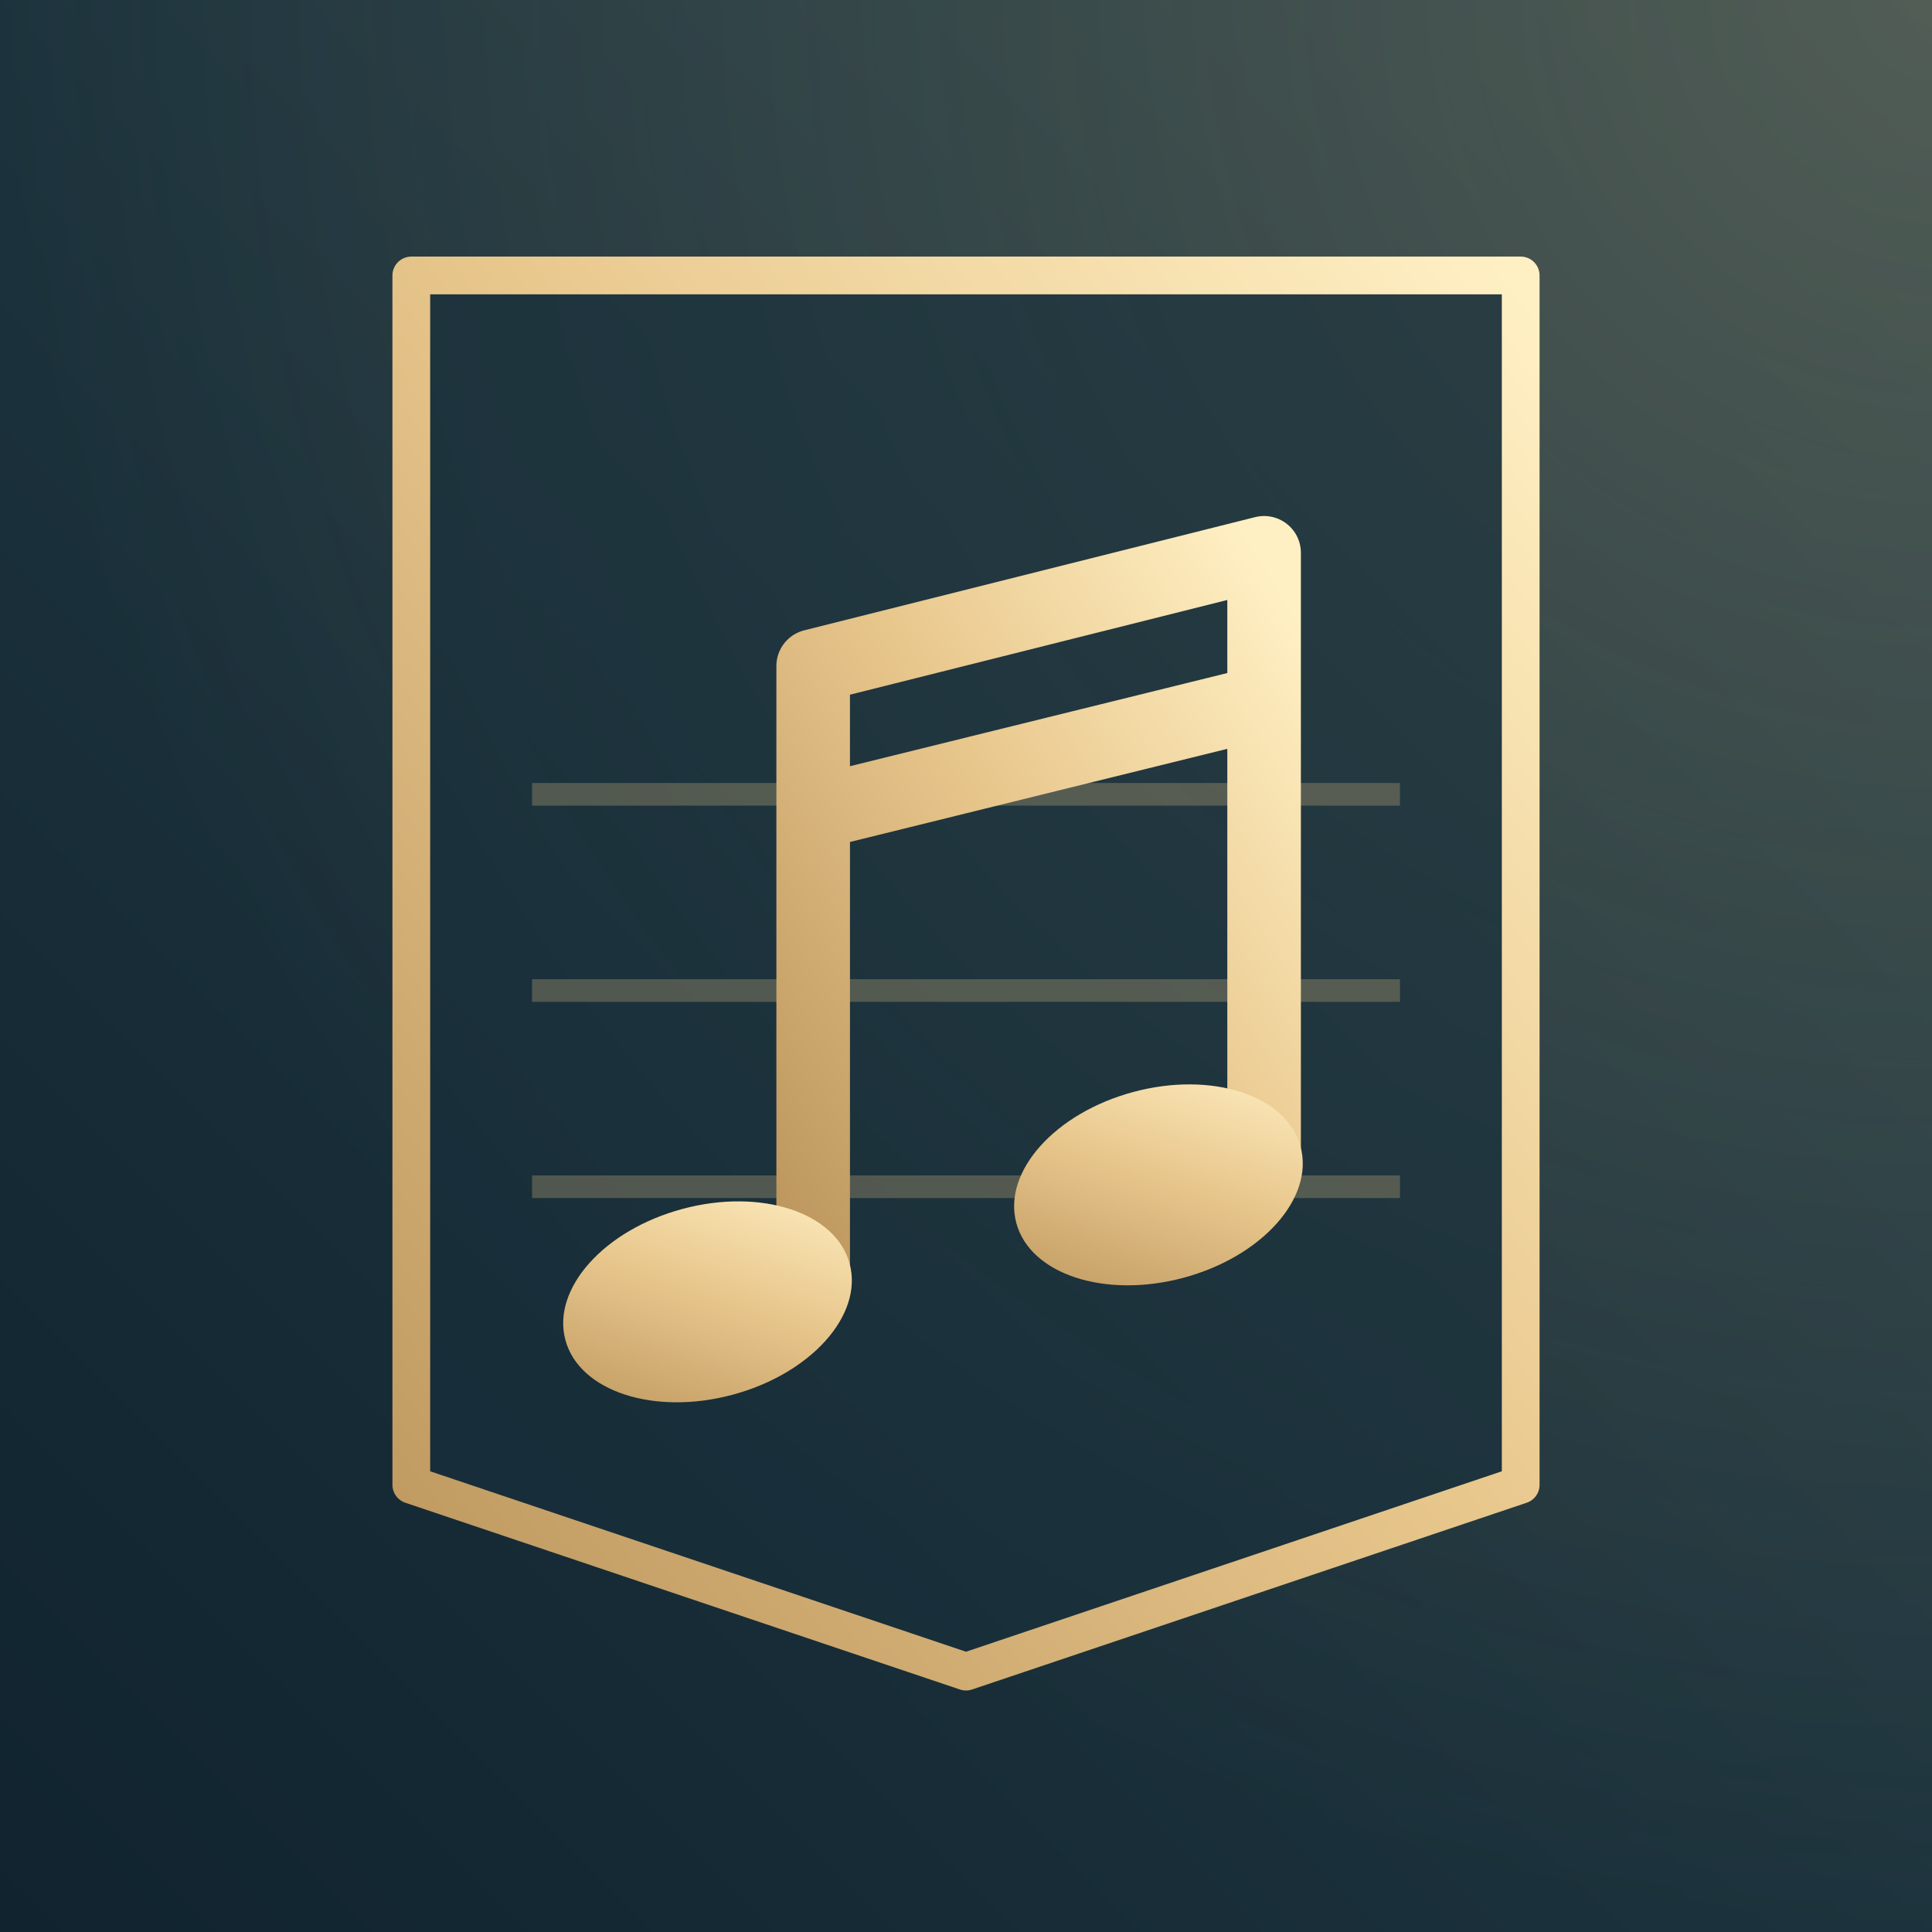
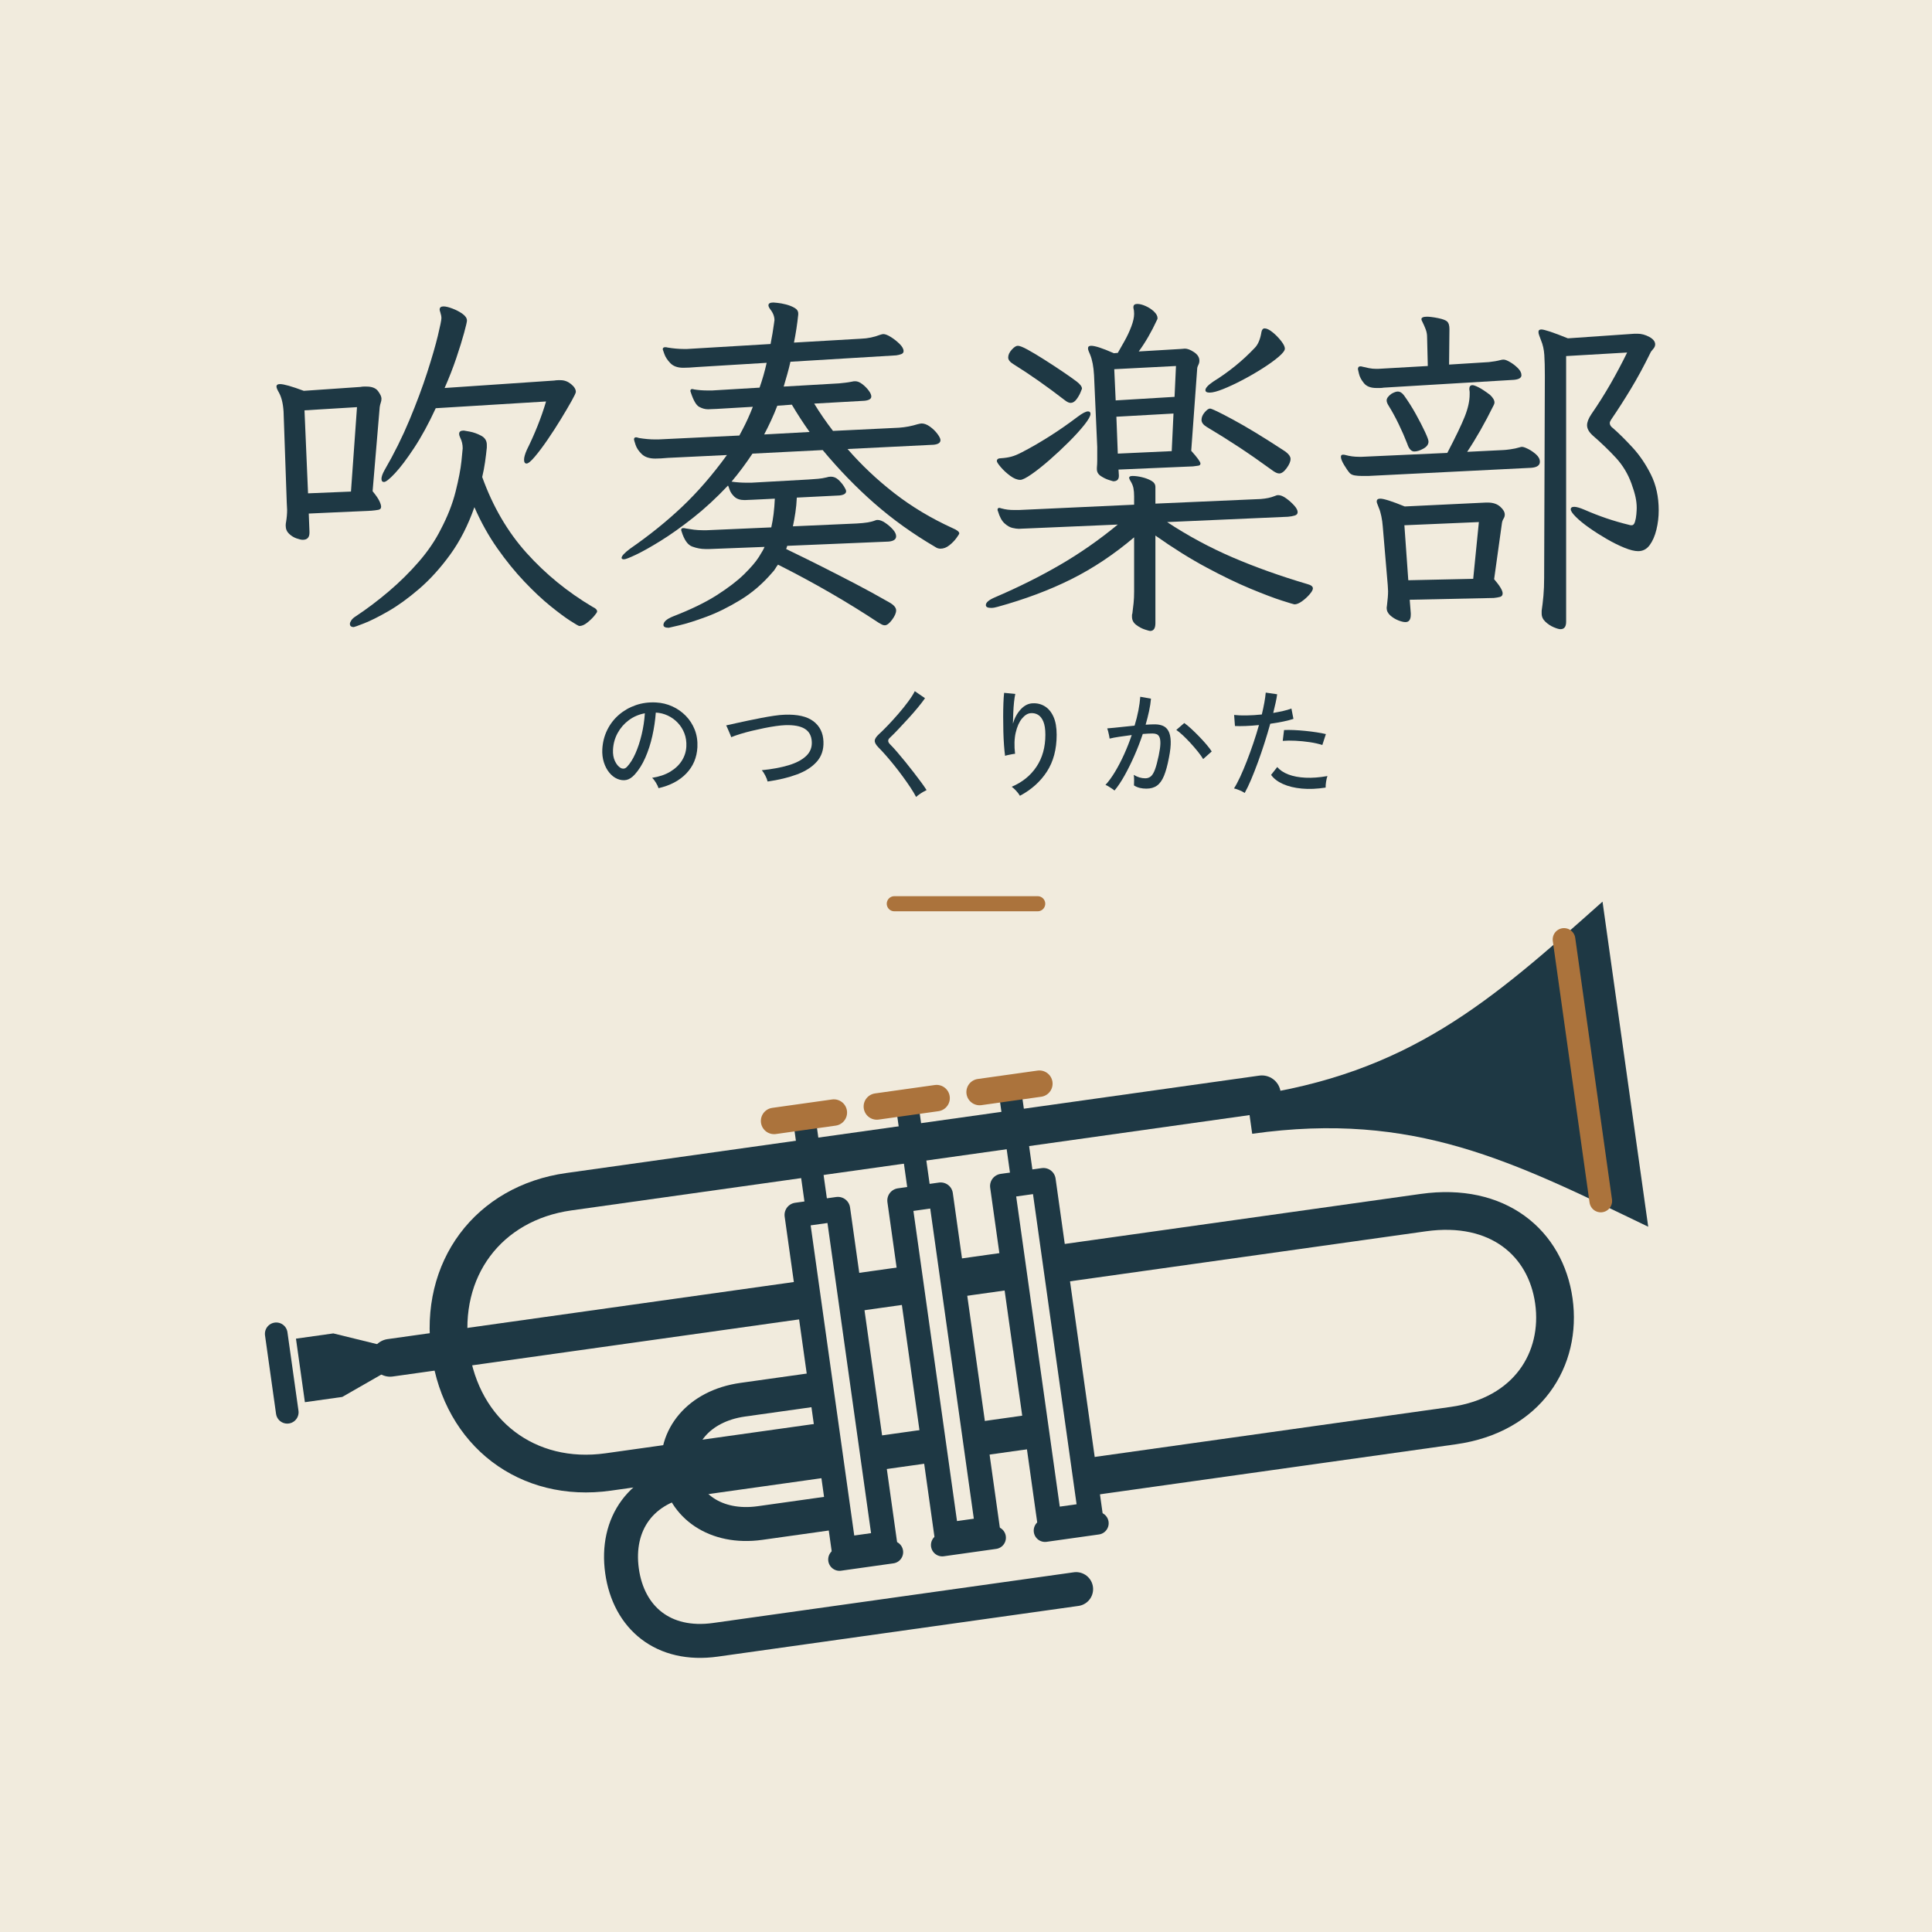
<svg xmlns="http://www.w3.org/2000/svg" width="1024" height="1024" viewBox="0 0 1024 1024">
-   <defs>
-     <linearGradient id="night" x1="0" y1="1" x2="1" y2="0">
-       <stop stop-color="#10232f" />
-       <stop offset="1" stop-color="#29434b" />
-     </linearGradient>
-     <radialGradient id="warm" cx="1" cy="0" r="1">
-       <stop stop-color="#d7b478" stop-opacity=".23" />
-       <stop offset="1" stop-color="#d7b478" stop-opacity="0" />
-     </radialGradient>
-     <linearGradient id="gold" x1="0" y1="1" x2="1" y2="0">
-       <stop stop-color="#bc965d" />
-       <stop offset=".55" stop-color="#e9c88e" />
-       <stop offset="1" stop-color="#fff0c4" />
-     </linearGradient>
-   </defs>
-   <path d="M0 0h1024v1024H0Z" fill="url(#night)" />
-   <path d="M0 0h1024v1024H0Z" fill="url(#warm)" />
-   <path d="M218 146h588v641l-294 99-294-99Z" fill="#18303b" fill-opacity=".6" stroke="url(#gold)" stroke-width="20" stroke-linejoin="round" />
-   <path d="M282 421h460m-460 104h460m-460 104h460" fill="none" stroke="#ddbd85" stroke-opacity=".28" stroke-width="12" />
-   <path d="M431 679V353l239-60v324M431 431l239-59" fill="none" stroke="url(#gold)" stroke-width="39" stroke-linecap="round" stroke-linejoin="round" />
-   <ellipse cx="375" cy="690" rx="78" ry="51" fill="url(#gold)" transform="rotate(-15 375 690)" />
-   <ellipse cx="614" cy="628" rx="78" ry="51" fill="url(#gold)" transform="rotate(-15 614 628)" />
+   <path d="M0 0h1024v1024H0z" fill="#F1EBDD" />
+   <path d="M529 530 840 549Q830 515 816.0 480.0Q802 445 786 413Q782 404 780.0 397.0Q778 390 778 385Q778 374 785 374Q792 374 808.5 393.5Q825 413 844.5 441.5Q864 470 882.0 499.5Q900 529 912.0 550.5Q924 572 924 576Q924 587 910.5 598.0Q897 609 881 609Q878 609 873.5 609.0Q869 609 863 608L554 587Q573 630 587.0 671.5Q601 713 609.0 742.5Q617 772 617 777Q617 787 604.5 796.0Q592 805 576.0 811.0Q560 817 551 817Q540 817 540 808Q540 806 542 800Q545 791 545 784Q545 776 535.0 734.5Q525 693 505.0 631.0Q485 569 455.0 497.0Q425 425 385 356Q376 340 376 331Q376 322 383 322Q391 322 414.0 346.5Q437 371 468.0 418.0Q499 465 529 530ZM171 233 347 241Q359 242 367.0 243.5Q375 245 375 252Q375 258 370.0 268.5Q365 279 351 296L371 533Q372 540 374.0 545.5Q376 551 376 557Q376 565 366.5 578.0Q357 591 334 591Q330 591 326.0 591.0Q322 591 317 590L157 579Q106 598 90 598Q80 598 80 591Q80 586 87 574Q98 554 100 520L109 263Q109 258 109.5 253.0Q110 248 110 243Q110 227 107 209Q106 205 106 199Q106 185 115.5 176.0Q125 167 136.5 163.0Q148 159 154 159Q173 159 173 179V182ZM307 533 290 295 169 290 159 524ZM673 419V427Q673 444 657.0 452.5Q641 461 625.0 464.0Q609 467 608 467Q595 467 595 458Q595 453 598 447Q605 433 605 417Q605 415 601.5 381.0Q598 347 585.0 295.0Q572 243 543 188Q520 142 481.5 97.5Q443 53 396.5 13.5Q350 -26 303 -57Q295 -62 291.0 -68.0Q287 -74 287 -78Q287 -87 298 -87Q300 -87 327.0 -76.5Q354 -66 395.0 -42.5Q436 -19 482.0 20.5Q528 60 569.5 117.0Q611 174 638 251Q666 187 703.0 134.5Q740 82 779.0 41.0Q818 0 852.0 -27.5Q886 -55 908.5 -69.5Q931 -84 934 -84Q944 -84 955.5 -75.0Q967 -66 975.5 -56.0Q984 -46 984 -43Q984 -36 971 -30Q865 33 785.0 122.0Q705 211 660 336Q665 357 668.0 378.0Q671 399 673 419Z" transform="translate(131.500 316) scale(0.188 -0.188)" fill="#1E3844" />
+   <path d="M504 142 790 154Q811 156 811 169Q811 178 801.5 188.5Q792 199 780.0 207.0Q768 215 759 215Q755 215 753 214Q743 210 730.5 208.0Q718 206 700 205L520 197Q524 216 527.0 236.0Q530 256 531 278L651 284Q670 286 670 296Q670 300 664.0 309.5Q658 319 648.5 328.0Q639 337 627 337Q624 337 621.0 336.5Q618 336 615 335Q603 332 591.0 331.0Q579 330 564 329L403 320H389Q368 320 347 323Q363 342 377.5 361.5Q392 381 406 402L604 412Q673 329 750.0 261.5Q827 194 921 139Q928 134 936 134Q949 134 961.0 143.5Q973 153 981.0 164.0Q989 175 989 177Q989 184 970 192Q880 233 806.5 290.0Q733 347 674 415L917 427Q936 429 936 440Q936 446 927.5 457.5Q919 469 906.5 478.0Q894 487 883 487Q880 487 872 485Q859 481 846.0 478.5Q833 476 819 475L633 466Q603 505 580 543L722 551Q741 553 741 563Q741 570 733.5 580.0Q726 590 715.5 598.0Q705 606 696 606Q690 606 687 605Q677 603 668.5 602.0Q660 601 650 600L494 591Q499 608 504.0 625.5Q509 643 513 661L811 679Q819 680 825.5 682.5Q832 685 832 691Q832 700 821.0 711.0Q810 722 796.5 730.5Q783 739 775 739Q772 739 766 737Q740 727 713 726L523 715Q531 755 535 794V797Q535 807 524.5 813.0Q514 819 500.5 822.5Q487 826 476.0 827.0Q465 828 465 828Q451 828 451 820Q451 816 456 809Q468 794 468 778Q468 777 467.5 775.0Q467 773 467 771Q465 756 462.5 741.0Q460 726 457 711L222 697H211Q202 697 190.5 698.0Q179 699 167 701Q164 702 160 702Q153 702 153 696Q153 696 157.5 683.0Q162 670 174.5 657.0Q187 644 211 644Q219 644 228.0 644.5Q237 645 249 646L446 658Q442 640 437.0 622.5Q432 605 426 588L292 580H280Q259 580 241 583Q239 584 236 584Q231 584 231 579Q231 577 232 575Q243 541 255.5 534.0Q268 527 281 527Q286 527 292.0 527.5Q298 528 305 528L407 534Q394 500 377 468L369 453L141 442H130Q121 442 109.5 443.0Q98 444 86 446Q80 448 78 448Q72 448 72 442Q72 440 76.5 426.5Q81 413 94.0 400.5Q107 388 132 388Q139 388 148.0 388.5Q157 389 168 390L334 398Q273 314 207.5 252.0Q142 190 61 134Q37 116 37 108Q37 104 44 104Q50 104 77.5 117.0Q105 130 147.0 156.0Q189 182 238.5 221.0Q288 260 337 312Q338 311 341.5 300.5Q345 290 355.0 280.5Q365 271 384 271Q389 271 395.0 271.5Q401 272 408 272L469 275Q467 229 459 194L277 186H266Q253 186 241.0 187.5Q229 189 218 191Q215 192 211 192Q205 192 205 187Q205 185 206 183Q217 147 236.0 140.0Q255 133 273 133H285L440 139Q437 131 424.0 110.5Q411 90 382.5 62.0Q354 34 305.5 3.0Q257 -28 182 -57Q155 -68 155 -81Q155 -89 170 -89Q170 -89 200.0 -82.0Q230 -75 276.0 -58.0Q322 -41 372.0 -10.5Q422 20 462 67Q467 72 470.5 78.0Q474 84 478 89Q629 13 762 -75Q767 -78 771.0 -80.0Q775 -82 779 -82Q788 -82 799.5 -66.5Q811 -51 811 -40Q811 -28 791 -17Q742 11 697.0 34.5Q652 58 604.5 82.0Q557 106 501 133ZM567 463 439 456Q449 475 458.5 495.5Q468 516 476 537L517 540Q540 501 567 463Z" transform="translate(322.500 316) scale(0.188 -0.188)" fill="#1E3844" />
+   <path d="M422 357 632 366Q641 367 647.0 368.0Q653 369 653 374Q653 381 627 410L644 644Q645 648 647.5 653.0Q650 658 650 664Q650 678 635.0 688.0Q620 698 609 698Q606 698 603.5 697.5Q601 697 597 697L479 690Q507 728 531 780Q532 781 532 784Q532 793 522.0 802.5Q512 812 498.5 818.0Q485 824 475 824Q464 824 464 815V813Q465 809 465.5 805.0Q466 801 466 796Q466 781 458.0 760.0Q450 739 439.0 719.5Q428 700 420 686L409 685Q384 696 368.5 701.0Q353 706 345 706Q336 706 336 699Q336 695 338.0 690.5Q340 686 342 681Q351 659 353 623L362 421V402Q362 392 362.0 382.5Q362 373 361 362V358Q361 346 372.5 338.5Q384 331 395.5 327.5Q407 324 407 324Q423 324 423 339V341ZM891 698Q891 706 880.5 719.5Q870 733 856.5 744.0Q843 755 834 755Q827 755 825 745Q820 714 806 700Q755 646 689 605Q667 590 667 581Q667 574 679 574Q692 574 717.0 584.0Q742 594 771.5 609.5Q801 625 828.5 642.5Q856 660 873.5 675.0Q891 690 891 698ZM287 545Q296 545 303.5 555.0Q311 565 315.0 575.0Q319 585 319 585Q319 594 303 606Q287 618 262.5 634.5Q238 651 212.0 667.5Q186 684 166.0 695.0Q146 706 138 706Q131 706 121.0 695.0Q111 684 111 673Q111 663 126 654Q195 611 270 553Q280 545 287 545ZM584 649 580 562 414 552 410 640ZM875 346Q885 346 896.0 361.0Q907 376 907 387Q907 399 886 412Q802 467 744.5 498.0Q687 529 680 529Q674 529 665.0 518.5Q656 508 656 497Q656 486 671 477Q718 449 762.0 420.0Q806 391 854 356Q867 346 875 346ZM343 514Q343 521 336 521Q327 521 307 506Q266 475 225.5 449.5Q185 424 150 406Q133 397 120.0 393.5Q107 390 91 389Q79 389 79 381Q79 377 90.0 364.0Q101 351 116.5 339.5Q132 328 145 328Q154 328 177.0 344.0Q200 360 228.0 384.5Q256 409 282.5 435.5Q309 462 326.0 483.5Q343 505 343 514ZM577 515 572 409 420 402 416 506ZM559 209 900 224Q911 225 919.0 227.5Q927 230 927 237Q927 245 917.0 256.0Q907 267 894.5 276.0Q882 285 872 285Q868 285 864 283Q854 279 844.5 277.0Q835 275 823 274L526 261V308Q526 319 514.5 325.5Q503 332 488.0 335.5Q473 339 462 339Q452 339 452 334Q452 331 455 326Q462 315 464.0 305.0Q466 295 466 281V258L141 243H128Q118 243 109.5 244.0Q101 245 90 248Q88 249 86 249Q81 249 81 244Q81 241 82 240Q89 216 100.5 205.5Q112 195 123.0 192.5Q134 190 141 190Q146 190 151.5 190.5Q157 191 164 191L420 202Q341 137 256.5 88.0Q172 39 74 -3Q48 -14 48 -25Q48 -33 63 -33Q71 -33 81 -30Q197 2 289.0 48.0Q381 94 466 166V14Q466 -5 464.5 -19.5Q463 -34 461 -49Q460 -51 460.0 -53.5Q460 -56 460 -58Q460 -72 472.0 -81.0Q484 -90 496.5 -94.0Q509 -98 511 -98Q526 -98 526 -76V171Q601 118 670.0 81.0Q739 44 794.5 21.0Q850 -2 883.0 -12.5Q916 -23 918 -23Q927 -23 939.0 -14.5Q951 -6 960.5 5.0Q970 16 970 22Q970 30 955 34Q840 68 743.5 109.5Q647 151 559 209Z" transform="translate(513.500 316) scale(0.188 -0.188)" fill="#1E3844" />
+   <path d="M154 588 521 610Q542 612 542 623Q542 633 532.0 643.0Q522 653 510.0 660.0Q498 667 492 667Q487 667 484 666Q469 662 450 660L338 653L339 753Q339 768 333.0 774.0Q327 780 307 784Q297 786 289.0 787.0Q281 788 276 788Q260 788 260 781Q260 778 263 773Q268 763 272.0 752.5Q276 742 276 731L278 649L138 641H132Q122 641 112.0 643.0Q102 645 94 647Q91 648 88 648Q81 648 81 640Q81 640 84.0 627.0Q87 614 98.0 600.5Q109 587 133 587Q138 587 143.0 587.0Q148 587 154 588ZM599 -41V-49Q599 -62 609.5 -72.0Q620 -82 633.0 -87.5Q646 -93 652 -93Q668 -93 668 -72V677L840 687Q818 642 793.0 598.5Q768 555 739 513Q727 495 727 482Q727 468 742 454Q780 421 808.5 390.0Q837 359 852 318Q860 296 863.5 280.0Q867 264 867 249Q867 243 866.0 231.0Q865 219 862.0 209.5Q859 200 853 200Q848 200 846 201Q813 209 782.0 219.5Q751 230 719 244Q700 252 691 252Q681 252 681 245Q681 238 695.5 223.5Q710 209 733.5 192.5Q757 176 783.0 161.0Q809 146 832.5 136.5Q856 127 871 127Q891 127 903.5 144.0Q916 161 922.5 187.5Q929 214 929 242Q929 299 907.0 343.0Q885 387 855.0 419.5Q825 452 801 473Q791 480 791 488Q791 492 795 498Q823 539 850.5 584.5Q878 630 905 685Q907 690 913.0 696.5Q919 703 919 710Q919 722 902.5 731.0Q886 740 869 740H861L673 727Q611 752 598 752Q590 752 590 745Q590 741 592.0 735.5Q594 730 597 722Q605 703 606.5 680.0Q608 657 608 621L606 52Q606 24 604.0 1.5Q602 -21 599 -41ZM110 339 570 362Q594 364 594 379Q594 390 583.5 399.5Q573 409 561.0 415.0Q549 421 544 421Q540 421 538 420Q525 416 510.0 414.0Q495 412 490 412L389 407Q427 464 464 539Q466 543 466 546Q466 556 453 568Q433 583 421.0 589.0Q409 595 404 595Q395 595 395 584Q395 582 395.5 580.0Q396 578 396 576V569Q396 541 382.0 506.0Q368 471 333 404L92 393H84Q64 393 46 398Q43 399 39 399Q33 399 33 393Q33 385 42.0 370.0Q51 355 58 347Q63 342 72.0 340.5Q81 339 93 339ZM280 436Q280 442 270.0 463.5Q260 485 244.5 513.0Q229 541 211 566Q203 577 193 577Q187 577 176 571Q162 561 162 552Q162 546 167 538Q182 514 196.0 485.0Q210 456 220 430Q227 408 240 408Q251 408 265.5 416.0Q280 424 280 436ZM227 -10 464 -5Q474 -4 481.5 -2.0Q489 0 489 8Q489 20 465 48L487 206Q488 213 491.5 218.5Q495 224 495 230Q495 241 482.0 252.5Q469 264 447 264H442L213 253Q159 275 144 275Q134 275 134 267Q134 264 136.0 259.5Q138 255 140 249Q144 240 147.0 225.5Q150 211 151 197L165 32Q165 28 165.5 23.5Q166 19 166 14Q166 -1 163 -25Q163 -27 162.5 -29.0Q162 -31 162 -33Q162 -45 172.0 -54.0Q182 -63 194.5 -68.0Q207 -73 215 -73Q230 -73 230 -52V-48ZM422 209 406 49 223 45 212 200Z" transform="translate(704.500 316) scale(0.188 -0.188)" fill="#1E3844" />
+   <path d="M572 4Q567 22 550.5 49.5Q534 77 518 91Q608 105 671.0 143.0Q734 181 768.5 236.0Q803 291 806 355Q809 415 789.5 465.5Q770 516 734.0 554.0Q698 592 650.5 614.5Q603 637 549 640Q542 543 520.0 444.0Q498 345 460.5 260.0Q423 175 371 118Q336 80 300.5 73.0Q265 66 226 82Q188 98 158.0 134.5Q128 171 112.0 222.0Q96 273 99 332Q104 420 140.5 494.0Q177 568 239.0 621.5Q301 675 381.0 702.5Q461 730 552 725Q624 721 688.0 692.0Q752 663 801.0 613.0Q850 563 876.5 496.0Q903 429 899 348Q892 218 806.0 128.0Q720 38 572 4ZM252 175Q263 168 278.0 168.5Q293 169 307 184Q346 225 377.5 296.0Q409 367 430.0 455.0Q451 543 457 634Q381 620 322.0 576.0Q263 532 228.0 468.0Q193 404 189 328Q186 273 205.0 232.5Q224 192 252 175Z" transform="translate(313.000 418) scale(0.063 -0.063)" fill="#1E3844" />
+   <path d="M426 60Q422 80 407.0 109.5Q392 139 377 155Q506 168 601.5 196.5Q697 225 749.0 273.5Q801 322 798 392Q795 469 739.0 503.5Q683 538 573 534Q542 533 496.0 526.5Q450 520 398.0 509.5Q346 499 294.0 486.5Q242 474 196.5 460.0Q151 446 120 433Q120 435 114.0 449.5Q108 464 100.0 482.5Q92 501 85.5 516.0Q79 531 77 532Q108 539 155.5 549.5Q203 560 259.5 572.0Q316 584 373.5 595.0Q431 606 482.0 613.5Q533 621 570 622Q731 628 811.5 567.0Q892 506 896 396Q900 295 840.5 227.5Q781 160 674.0 120.0Q567 80 426 60Z" transform="translate(380.000 418) scale(0.063 -0.063)" fill="#1E3844" />
+   <path d="M612 -70Q594 -35 564.5 9.5Q535 54 499.5 102.5Q464 151 427.0 197.0Q390 243 356.0 281.5Q322 320 297 345Q263 379 264.0 403.0Q265 427 299 458Q332 488 375.5 533.5Q419 579 463.5 630.5Q508 682 545.0 732.0Q582 782 601 820L687 761Q665 729 628.0 684.0Q591 639 547.5 591.5Q504 544 463.0 500.5Q422 457 391 428Q363 403 392 374Q417 349 450.0 311.0Q483 273 519.0 228.5Q555 184 590.0 139.0Q625 94 654.0 54.5Q683 15 700 -12Q689 -17 671.0 -27.5Q653 -38 636.5 -50.0Q620 -62 612 -70Z" transform="translate(447.000 418) scale(0.063 -0.063)" fill="#1E3844" />
+   <path d="M422 -60Q411 -41 391.0 -19.0Q371 3 353 16Q487 73 561.5 185.0Q636 297 636 453Q636 524 619.0 564.5Q602 605 574.0 621.5Q546 638 512 635Q474 632 439.0 589.5Q404 547 386.5 471.5Q369 396 381 293Q372 293 354.0 289.5Q336 286 320.0 282.5Q304 279 297 276Q292 312 288.0 366.0Q284 420 282.5 481.5Q281 543 281.0 604.5Q281 666 283.0 719.0Q285 772 289 806L383 797Q377 771 372.5 729.0Q368 687 366.0 639.0Q364 591 363 547Q384 619 429.0 667.5Q474 716 529 718Q585 721 631.0 693.0Q677 665 704.0 605.5Q731 546 731 453Q731 271 649.5 144.5Q568 18 422 -60Z" transform="translate(514.000 418) scale(0.063 -0.063)" fill="#1E3844" />
+   <path d="M154 -16Q148 -10 133.0 0.0Q118 10 102.5 19.5Q87 29 78 31Q119 76 159.0 142.5Q199 209 235.0 288.5Q271 368 299 451Q245 444 194.5 436.5Q144 429 113 421Q112 430 108.5 447.5Q105 465 100.5 482.5Q96 500 93 507Q117 509 154.0 512.5Q191 516 235.0 521.0Q279 526 323 530Q343 595 355.0 657.0Q367 719 371 773L461 757Q457 708 445.0 652.5Q433 597 416 538Q463 541 493 541Q532 541 561.5 528.5Q591 516 608.0 485.0Q625 454 627.0 399.5Q629 345 612 260Q594 165 570.5 108.0Q547 51 511.5 25.5Q476 0 422 0Q394 0 368.0 6.0Q342 12 318 27Q319 45 319.0 72.0Q319 99 316 116Q363 87 413 87Q440 87 459.5 103.0Q479 119 494.5 160.5Q510 202 526 278Q539 340 540.0 377.0Q541 414 532.5 433.0Q524 452 509.0 458.0Q494 464 474 464Q458 464 437.0 463.0Q416 462 392 460Q361 367 321.0 276.5Q281 186 238.5 110.0Q196 34 154 -16ZM900 249Q884 276 855.5 311.5Q827 347 794.0 383.0Q761 419 729.5 448.5Q698 478 674 494L741 552Q767 534 799.5 504.0Q832 474 865.5 439.5Q899 405 927.5 371.5Q956 338 972 313Z" transform="translate(581.000 418) scale(0.063 -0.063)" fill="#1E3844" />
+   <path d="M186 -36Q170 -25 142.5 -13.5Q115 -2 96 2Q121 41 148.5 100.5Q176 160 204.0 232.0Q232 304 258.5 382.0Q285 460 306 535Q247 529 193.0 527.0Q139 525 104 527L97 620Q140 615 201.5 616.0Q263 617 330 624Q343 678 351.5 725.0Q360 772 363 808L459 794Q455 762 446.0 722.0Q437 682 426 637Q472 645 511.5 654.0Q551 663 579 674L596 587Q564 576 512.0 565.0Q460 554 401 546Q379 467 352.5 384.0Q326 301 297.0 222.0Q268 143 240.0 76.5Q212 10 186 -36ZM867 9Q759 -8 667.0 0.5Q575 9 508.0 39.0Q441 69 408 116L460 182Q492 143 553.0 119.5Q614 96 698.0 92.0Q782 88 882 106Q875 87 870.5 57.5Q866 28 867 9ZM839 367Q794 382 733.5 391.0Q673 400 612.5 403.0Q552 406 506 402L517 493Q552 495 598.5 493.0Q645 491 695.0 486.0Q745 481 790.5 474.0Q836 467 869 459Z" transform="translate(648.000 418) scale(0.063 -0.063)" fill="#1E3844" />
+   <path d="M474 479h76" stroke="#AB733C" stroke-width="8" stroke-linecap="round" />
+   <g transform="rotate(-8 512 700) translate(0 106)" stroke-linecap="round" stroke-linejoin="round">
+     <path d="M440 647H313c-43 0-74-31-74-75s31-75 74-75h371" fill="none" stroke="#1E3844" stroke-width="20" />
+     <path d="M676 497c87 0 135-32 201-76v174c-66-44-114-78-201-78z" fill="#1E3844" />
+     <path d="M854 438v140" fill="none" stroke="#AB733C" stroke-width="12" />
+     <path d="M442 619h-53c-24 0-39 15-39 33s15 33 39 33h53" fill="none" stroke="#1E3844" stroke-width="18" />
+     <path d="M550 657H357c-28 0-44 18-44 43s16 43 44 43h193" fill="none" stroke="#1E3844" stroke-width="18" />
+     <path d="M207 571h553c40 0 62 25 62 56s-22 58-62 58H551" fill="none" stroke="#1E3844" stroke-width="20" />
+     <path d="M159 554h20l25 10v14l-25 10h-20z" fill="#1E3844" />
+     <path d="M149 550v42" fill="none" stroke="#1E3844" stroke-width="12" />
+     <path d="M431 526h22v179h-22zm55 0h22v179h-22zm55 0h22v179h-22z" fill="#F1EBDD" stroke="#1E3844" stroke-width="13" />
+     <path d="M442 520v-39m55 39v-39m55 39v-39" fill="none" stroke="#1E3844" stroke-width="12" />
+     <path d="M426 475h32m23 0h32m23 0h32" fill="none" stroke="#AB733C" stroke-width="14" />
+     <path d="M428 710h28m27 0h28m27 0h28" fill="none" stroke="#1E3844" stroke-width="12" />
+   </g>
</svg>
